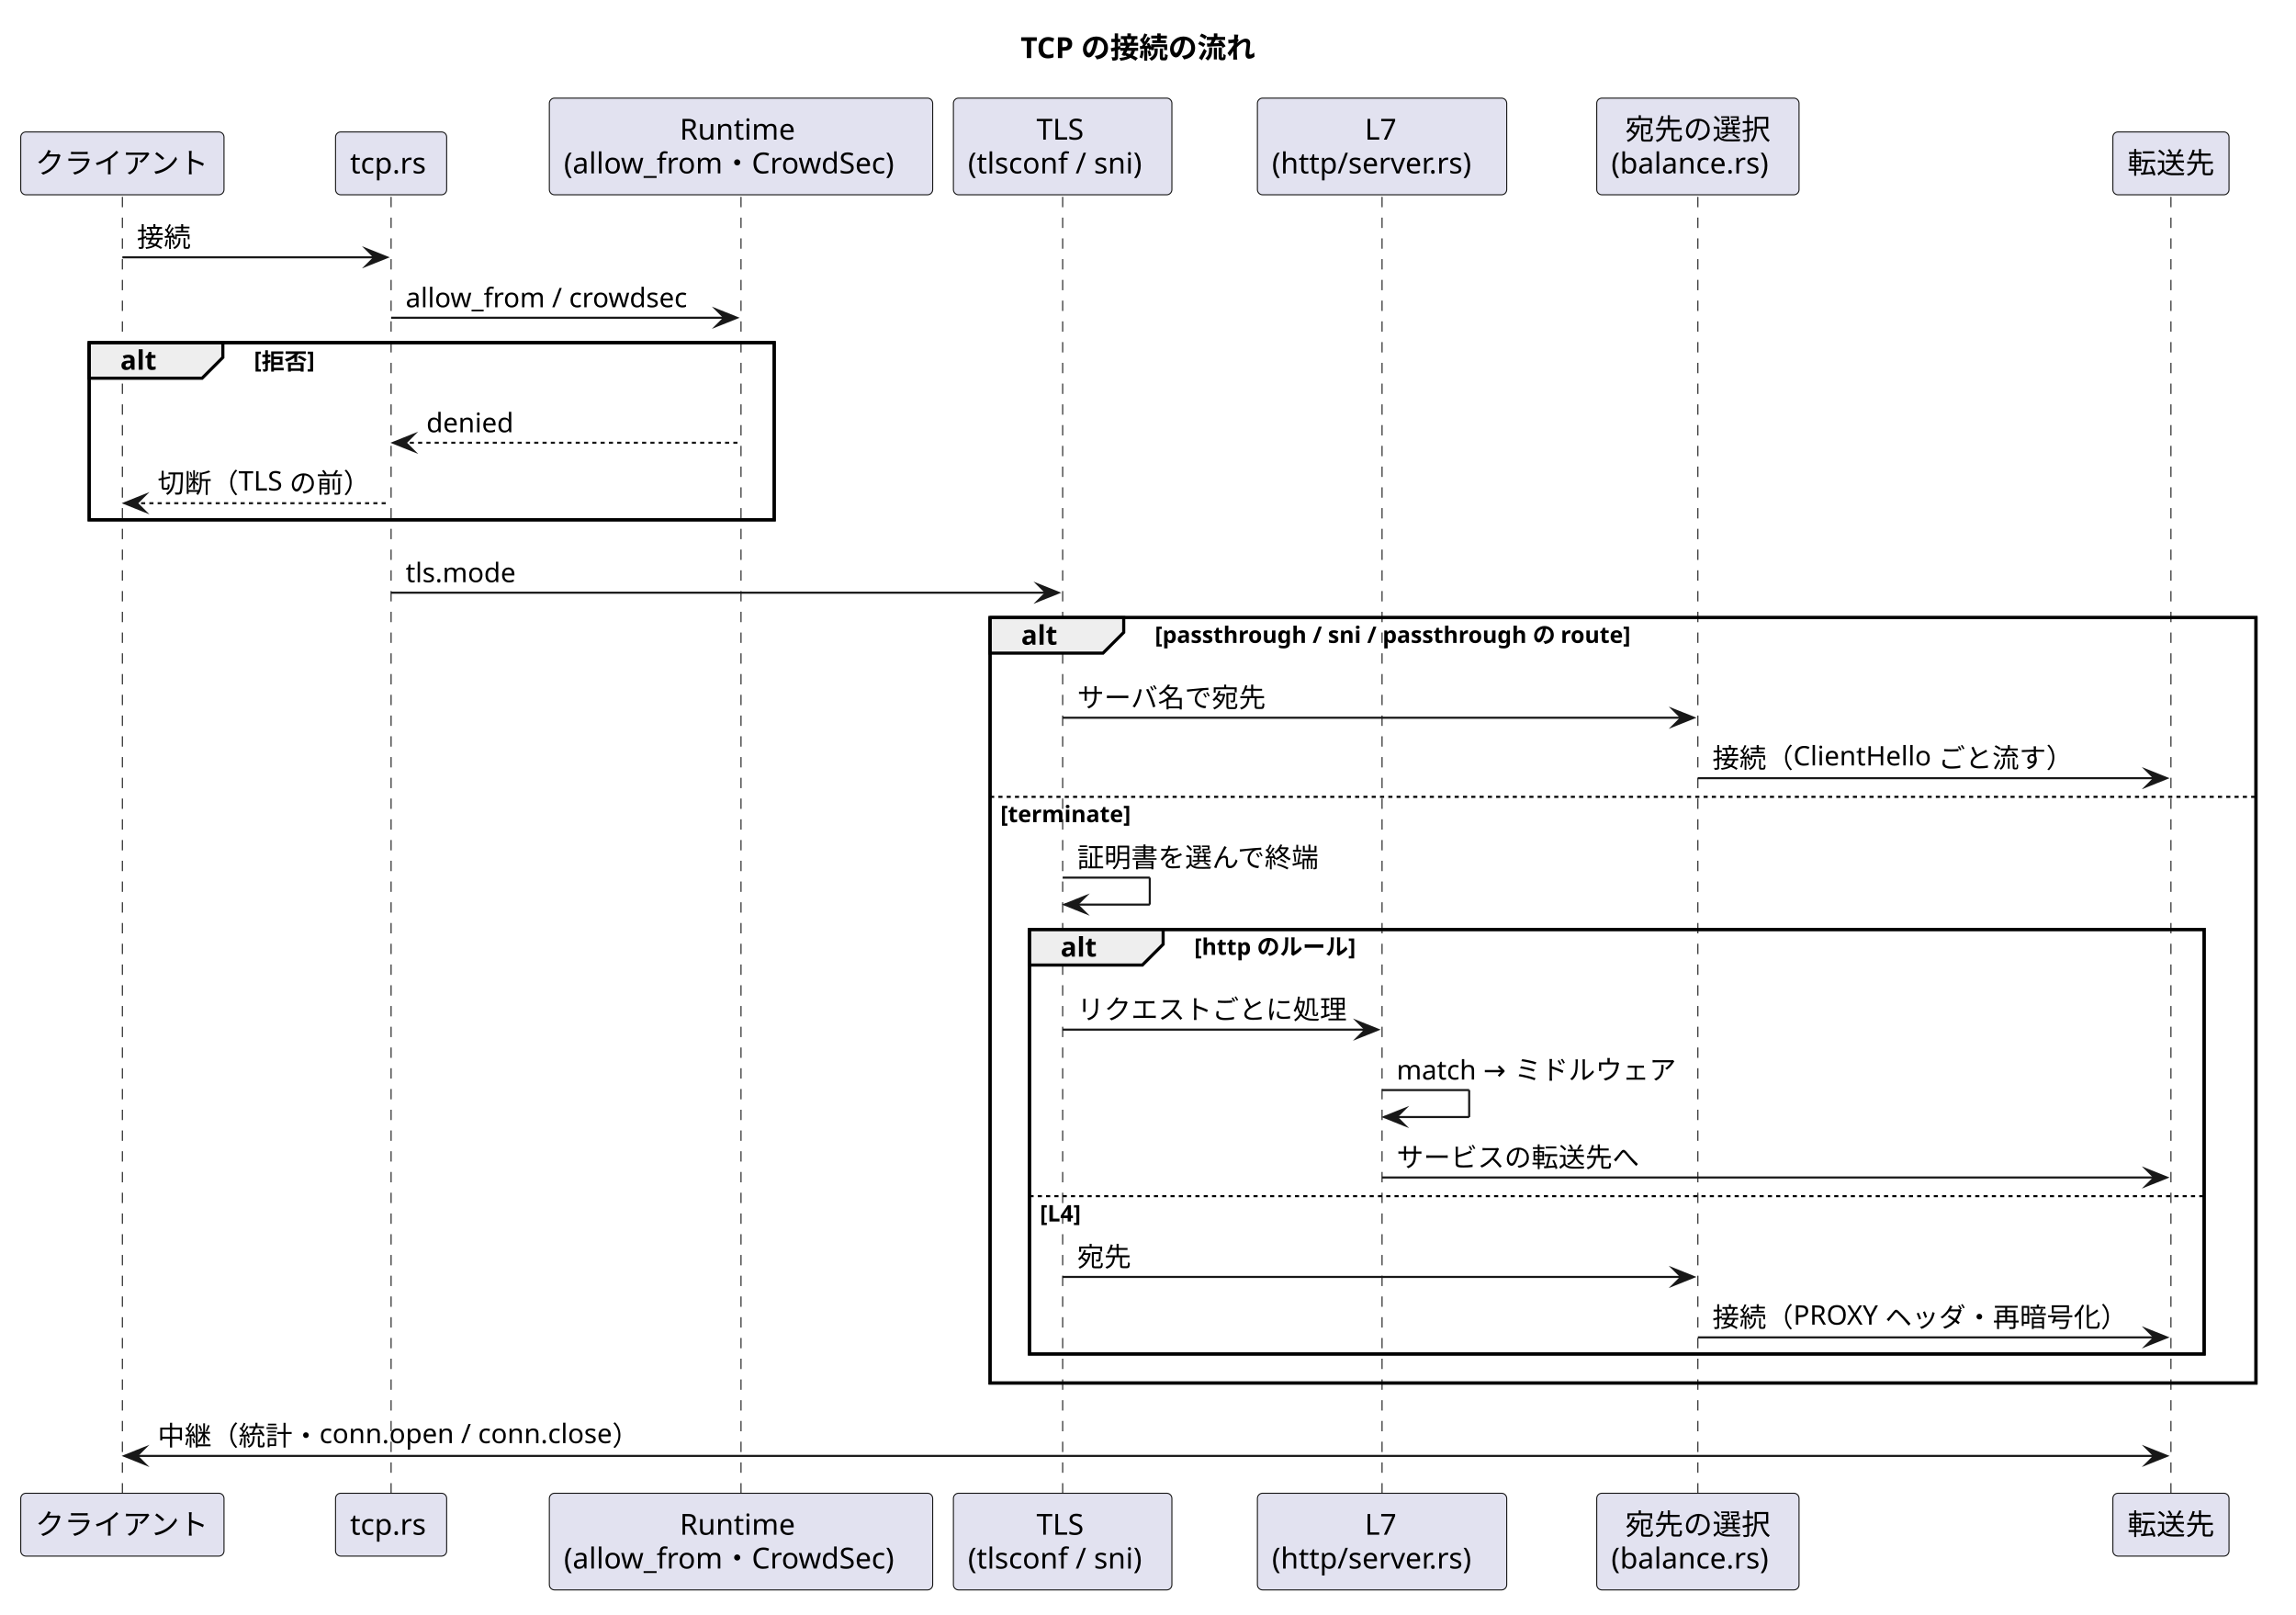
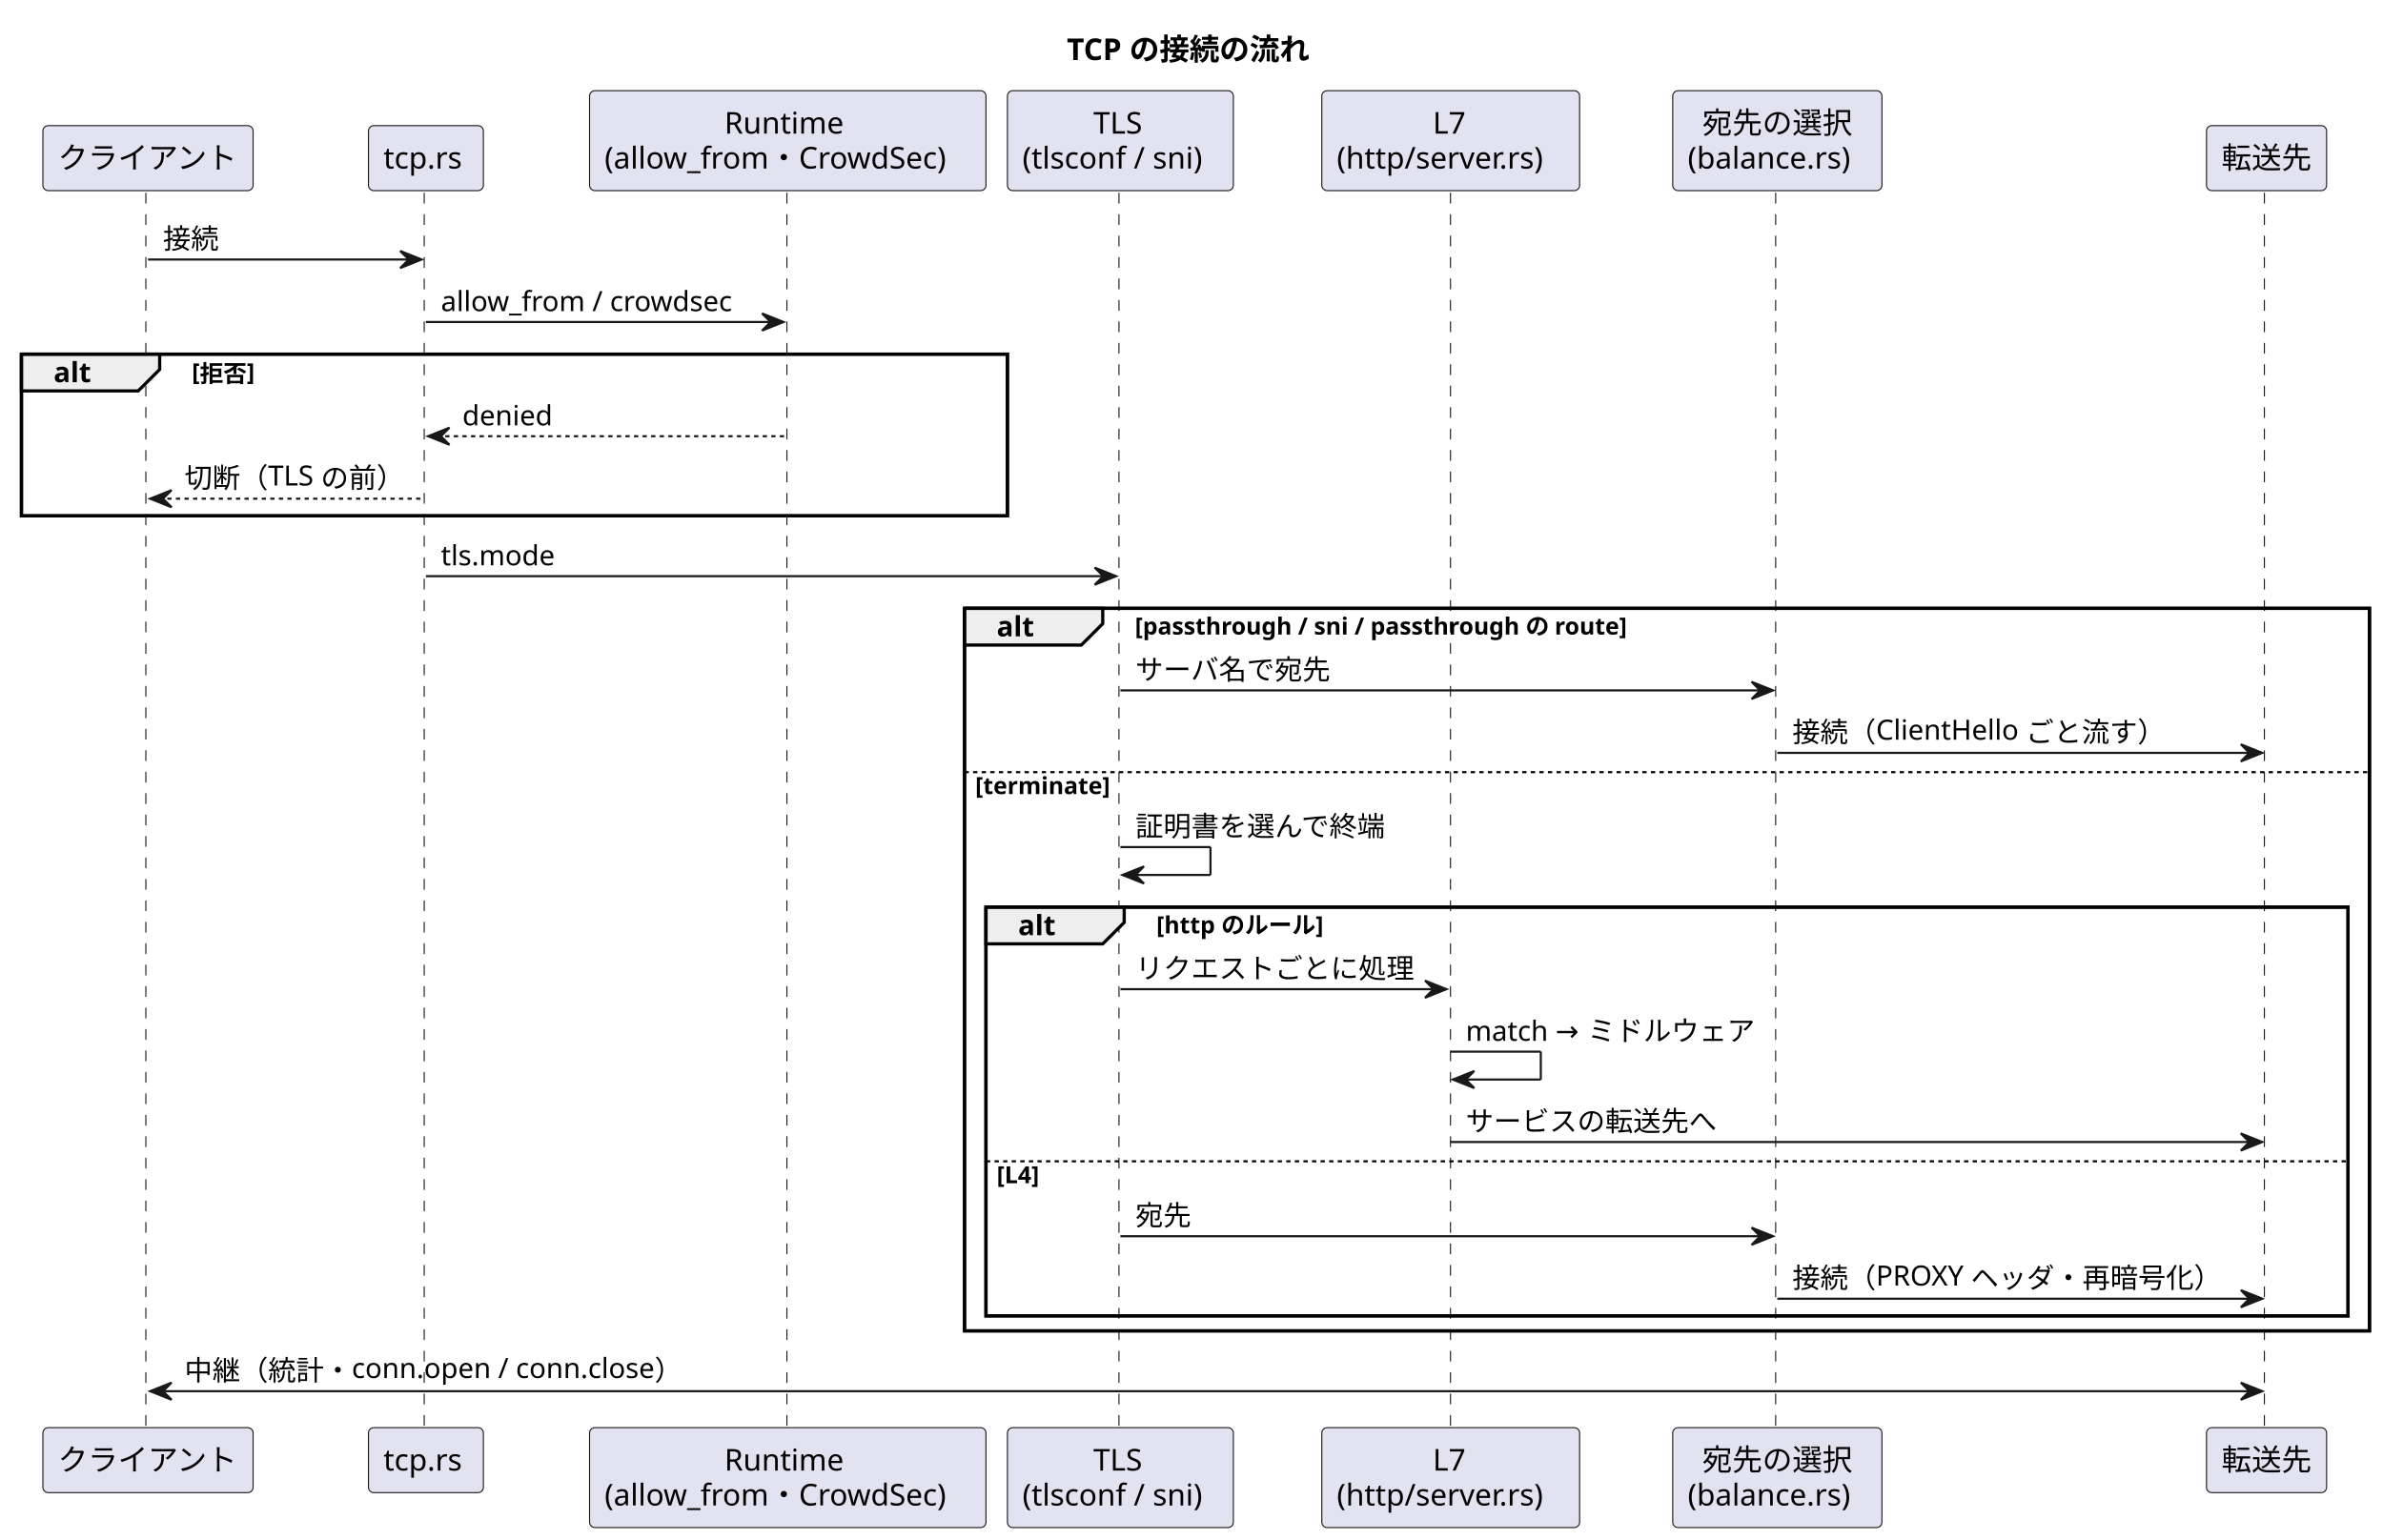
- <svg xmlns="http://www.w3.org/2000/svg" version="1.1" data-diagram-type="SEQUENCE" style="width:1107px;height:778px;background:#FFFFFF;" width="1107px" height="778px" viewBox="0 0 1107 778" zoomAndPan="magnify" preserveAspectRatio="none" contentStyleType="text/css">
+ <svg xmlns="http://www.w3.org/2000/svg" contentStyleType="text/css" data-diagram-type="SEQUENCE" height="718px" preserveAspectRatio="none" style="width:1111px;height:718px;background:#FFFFFF;" version="1.1" viewBox="0 0 1111 718" width="1111px" zoomAndPan="magnify">
  <defs />
-   <g font-family="sans-serif" lengthAdjust="spacing">
-     <g class="title" data-source-line="1">
-       <text x="492.061" y="27.995" fill="#000" font-size="14" textLength="121.584" font-weight="700">TCP の接続の流れ</text>
-     </g>
-     <rect x="43" y="165.156" width="330.275" height="85.398" fill="none" style="stroke:#000;stroke-width:1.5;" />
-     <rect x="477.351" y="297.688" width="610.354" height="368.938" fill="none" style="stroke:#000;stroke-width:1.5;" />
-     <rect x="496.351" y="448.023" width="566.354" height="204.602" fill="none" style="stroke:#000;stroke-width:1.5;" />
-     <g>
-       <rect x="55.5" y="94.891" width="8" height="624.867" fill="#000" fill-opacity="0" />
-       <line x1="59" y1="94.891" x2="59" y2="719.758" style="stroke:#181818;stroke-width:0.5;stroke-dasharray:5,5;" />
-     </g>
-     <g>
-       <rect x="185.068" y="94.891" width="8" height="624.867" fill="#000" fill-opacity="0" />
-       <line x1="188.568" y1="94.891" x2="188.568" y2="719.758" style="stroke:#181818;stroke-width:0.5;stroke-dasharray:5,5;" />
-     </g>
-     <g>
-       <rect x="353.775" y="94.891" width="8" height="624.867" fill="#000" fill-opacity="0" />
-       <line x1="357.275" y1="94.891" x2="357.275" y2="719.758" style="stroke:#181818;stroke-width:0.5;stroke-dasharray:5,5;" />
-     </g>
-     <g>
-       <rect x="508.851" y="94.891" width="8" height="624.867" fill="#000" fill-opacity="0" />
-       <line x1="512.351" y1="94.891" x2="512.351" y2="719.758" style="stroke:#181818;stroke-width:0.5;stroke-dasharray:5,5;" />
-     </g>
-     <g>
-       <rect x="662.851" y="94.891" width="8" height="624.867" fill="#000" fill-opacity="0" />
-       <line x1="666.351" y1="94.891" x2="666.351" y2="719.758" style="stroke:#181818;stroke-width:0.5;stroke-dasharray:5,5;" />
-     </g>
-     <g>
-       <rect x="815.122" y="94.891" width="8" height="624.867" fill="#000" fill-opacity="0" />
-       <line x1="818.622" y1="94.891" x2="818.622" y2="719.758" style="stroke:#181818;stroke-width:0.5;stroke-dasharray:5,5;" />
-     </g>
-     <g>
-       <rect x="1043.206" y="94.891" width="8" height="624.867" fill="#000" fill-opacity="0" />
-       <line x1="1046.706" y1="94.891" x2="1046.706" y2="719.758" style="stroke:#181818;stroke-width:0.5;stroke-dasharray:5,5;" />
-     </g>
-     <rect x="10" y="63.594" width="98" height="30.297" fill="#E2E2F0" style="stroke:#181818;stroke-width:0.5;" rx="2.5" ry="2.5" />
-     <text x="17" y="83.589" fill="#000" font-size="14" textLength="84">クライアント</text>
-     <rect x="161.781" y="63.594" width="53.573" height="30.297" fill="#E2E2F0" style="stroke:#181818;stroke-width:0.5;" rx="2.5" ry="2.5" />
-     <text x="168.781" y="83.589" fill="#000" font-size="14" textLength="39.573">tcp.rs</text>
-     <rect x="264.867" y="47.297" width="184.816" height="46.594" fill="#E2E2F0" style="stroke:#181818;stroke-width:0.5;" rx="2.5" ry="2.5" />
-     <text x="327.724" y="67.292" fill="#000" font-size="14" textLength="59.104">Runtime</text>
-     <text x="271.867" y="83.589" fill="#000" font-size="14" textLength="170.816">(allow_from・CrowdSec)</text>
-     <rect x="459.684" y="47.297" width="105.335" height="46.594" fill="#E2E2F0" style="stroke:#181818;stroke-width:0.5;" rx="2.5" ry="2.5" />
-     <text x="499.732" y="67.292" fill="#000" font-size="14" textLength="25.238">TLS</text>
-     <text x="466.684" y="83.589" fill="#000" font-size="14" textLength="91.335">(tlsconf / sni)</text>
-     <rect x="606.253" y="47.297" width="120.196" height="46.594" fill="#E2E2F0" style="stroke:#181818;stroke-width:0.5;" rx="2.5" ry="2.5" />
-     <text x="657.998" y="67.292" fill="#000" font-size="14" textLength="16.707">L7</text>
-     <text x="613.253" y="83.589" fill="#000" font-size="14" textLength="106.196">(http/server.rs)</text>
-     <rect x="769.851" y="47.297" width="97.542" height="46.594" fill="#E2E2F0" style="stroke:#181818;stroke-width:0.5;" rx="2.5" ry="2.5" />
-     <text x="783.622" y="67.292" fill="#000" font-size="14" textLength="70">宛先の選択</text>
-     <text x="776.851" y="83.589" fill="#000" font-size="14" textLength="83.542">(balance.rs)</text>
-     <rect x="1018.706" y="63.594" width="56" height="30.297" fill="#E2E2F0" style="stroke:#181818;stroke-width:0.5;" rx="2.5" ry="2.5" />
-     <text x="1025.706" y="83.589" fill="#000" font-size="14" textLength="42">転送先</text>
-     <rect x="10" y="719.758" width="98" height="30.297" fill="#E2E2F0" style="stroke:#181818;stroke-width:0.5;" rx="2.5" ry="2.5" />
-     <text x="17" y="739.753" fill="#000" font-size="14" textLength="84">クライアント</text>
-     <rect x="161.781" y="719.758" width="53.573" height="30.297" fill="#E2E2F0" style="stroke:#181818;stroke-width:0.5;" rx="2.5" ry="2.5" />
-     <text x="168.781" y="739.753" fill="#000" font-size="14" textLength="39.573">tcp.rs</text>
-     <rect x="264.867" y="719.758" width="184.816" height="46.594" fill="#E2E2F0" style="stroke:#181818;stroke-width:0.5;" rx="2.5" ry="2.5" />
-     <text x="327.724" y="739.753" fill="#000" font-size="14" textLength="59.104">Runtime</text>
-     <text x="271.867" y="756.05" fill="#000" font-size="14" textLength="170.816">(allow_from・CrowdSec)</text>
-     <rect x="459.684" y="719.758" width="105.335" height="46.594" fill="#E2E2F0" style="stroke:#181818;stroke-width:0.5;" rx="2.5" ry="2.5" />
-     <text x="499.732" y="739.753" fill="#000" font-size="14" textLength="25.238">TLS</text>
-     <text x="466.684" y="756.05" fill="#000" font-size="14" textLength="91.335">(tlsconf / sni)</text>
-     <rect x="606.253" y="719.758" width="120.196" height="46.594" fill="#E2E2F0" style="stroke:#181818;stroke-width:0.5;" rx="2.5" ry="2.5" />
-     <text x="657.998" y="739.753" fill="#000" font-size="14" textLength="16.707">L7</text>
-     <text x="613.253" y="756.05" fill="#000" font-size="14" textLength="106.196">(http/server.rs)</text>
-     <rect x="769.851" y="719.758" width="97.542" height="46.594" fill="#E2E2F0" style="stroke:#181818;stroke-width:0.5;" rx="2.5" ry="2.5" />
-     <text x="783.622" y="739.753" fill="#000" font-size="14" textLength="70">宛先の選択</text>
-     <text x="776.851" y="756.05" fill="#000" font-size="14" textLength="83.542">(balance.rs)</text>
-     <rect x="1018.706" y="719.758" width="56" height="30.297" fill="#E2E2F0" style="stroke:#181818;stroke-width:0.5;" rx="2.5" ry="2.5" />
-     <text x="1025.706" y="739.753" fill="#000" font-size="14" textLength="42">転送先</text>
-     <polygon points="176.568,120.023,186.568,124.023,176.568,128.023,180.568,124.023" fill="#181818" style="stroke:#181818;stroke-width:1;stroke-linejoin:miter;stroke-miterlimit:10;" />
-     <line x1="59" y1="124.023" x2="182.568" y2="124.023" style="stroke:#181818;stroke-width:1;" />
-     <text x="66" y="118.958" fill="#000" font-size="13" textLength="26">接続</text>
-     <polygon points="345.275,149.156,355.275,153.156,345.275,157.156,349.275,153.156" fill="#181818" style="stroke:#181818;stroke-width:1;stroke-linejoin:miter;stroke-miterlimit:10;" />
-     <line x1="188.568" y1="153.156" x2="351.275" y2="153.156" style="stroke:#181818;stroke-width:1;" />
-     <text x="195.568" y="148.09" fill="#000" font-size="13" textLength="144.708">allow_from / crowdsec</text>
-     <path d="M43,165.156 L107.443,165.156 L107.443,172.289 L97.443,182.289 L43,182.289 L43,165.156" style="stroke:#000;stroke-width:1.5;" fill="#EEE" />
-     <rect x="43" y="165.156" width="330.275" height="85.398" fill="none" style="stroke:#000;stroke-width:1.5;" />
-     <text x="58" y="178.223" fill="#000" font-size="13" textLength="19.443" font-weight="700">alt</text>
-     <text x="122.443" y="177.367" fill="#000" font-size="11" textLength="32.742" font-weight="700">[拒否]</text>
-     <polygon points="199.568,209.422,189.568,213.422,199.568,217.422,195.568,213.422" fill="#181818" style="stroke:#181818;stroke-width:1;stroke-linejoin:miter;stroke-miterlimit:10;" />
-     <line x1="193.568" y1="213.422" x2="356.275" y2="213.422" style="stroke:#181818;stroke-width:1;stroke-dasharray:2,2;" />
-     <text x="205.568" y="208.356" fill="#000" font-size="13" textLength="44.351">denied</text>
-     <polygon points="70,238.555,60,242.555,70,246.555,66,242.555" fill="#181818" style="stroke:#181818;stroke-width:1;stroke-linejoin:miter;stroke-miterlimit:10;" />
-     <line x1="64" y1="242.555" x2="187.568" y2="242.555" style="stroke:#181818;stroke-width:1;stroke-dasharray:2,2;" />
-     <text x="76" y="237.489" fill="#000" font-size="13" textLength="105.568">切断（TLS の前）</text>
-     <polygon points="500.351,281.688,510.351,285.688,500.351,289.688,504.351,285.688" fill="#181818" style="stroke:#181818;stroke-width:1;stroke-linejoin:miter;stroke-miterlimit:10;" />
-     <line x1="188.568" y1="285.688" x2="506.351" y2="285.688" style="stroke:#181818;stroke-width:1;" />
-     <text x="195.568" y="280.622" fill="#000" font-size="13" textLength="56.481">tls.mode</text>
-     <path d="M477.351,297.688 L541.794,297.688 L541.794,304.82 L531.794,314.82 L477.351,314.82 L477.351,297.688" style="stroke:#000;stroke-width:1.5;" fill="#EEE" />
-     <rect x="477.351" y="297.688" width="610.354" height="368.938" fill="none" style="stroke:#000;stroke-width:1.5;" />
-     <text x="492.351" y="310.754" fill="#000" font-size="13" textLength="19.443" font-weight="700">alt</text>
-     <text x="556.794" y="309.898" fill="#000" font-size="11" textLength="260.09" font-weight="700">[passthrough / sni / passthrough の route]</text>
-     <polygon points="806.622,341.953,816.622,345.953,806.622,349.953,810.622,345.953" fill="#181818" style="stroke:#181818;stroke-width:1;stroke-linejoin:miter;stroke-miterlimit:10;" />
-     <line x1="512.351" y1="345.953" x2="812.622" y2="345.953" style="stroke:#181818;stroke-width:1;" />
-     <text x="519.351" y="340.887" fill="#000" font-size="13" textLength="91">サーバ名で宛先</text>
-     <polygon points="1034.706,371.086,1044.706,375.086,1034.706,379.086,1038.706,375.086" fill="#181818" style="stroke:#181818;stroke-width:1;stroke-linejoin:miter;stroke-miterlimit:10;" />
-     <line x1="818.622" y1="375.086" x2="1040.706" y2="375.086" style="stroke:#181818;stroke-width:1;" />
-     <text x="825.622" y="370.02" fill="#000" font-size="13" textLength="178.718">接続（ClientHello ごと流す）</text>
-     <line x1="477.351" y1="384.086" x2="1087.706" y2="384.086" style="stroke:#000;stroke-width:1;stroke-dasharray:2,2;" />
-     <text x="482.351" y="396.296" fill="#000" font-size="11" textLength="71.403" font-weight="700">[terminate]</text>
-     <line x1="512.351" y1="423.023" x2="554.351" y2="423.023" style="stroke:#181818;stroke-width:1;" />
-     <line x1="554.351" y1="423.023" x2="554.351" y2="436.023" style="stroke:#181818;stroke-width:1;" />
-     <line x1="513.351" y1="436.023" x2="554.351" y2="436.023" style="stroke:#181818;stroke-width:1;" />
-     <polygon points="523.351,432.023,513.351,436.023,523.351,440.023,519.351,436.023" fill="#181818" style="stroke:#181818;stroke-width:1;stroke-linejoin:miter;stroke-miterlimit:10;" />
-     <text x="519.351" y="417.958" fill="#000" font-size="13" textLength="117">証明書を選んで終端</text>
-     <path d="M496.351,448.023 L560.794,448.023 L560.794,455.156 L550.794,465.156 L496.351,465.156 L496.351,448.023" style="stroke:#000;stroke-width:1.5;" fill="#EEE" />
-     <rect x="496.351" y="448.023" width="566.354" height="204.602" fill="none" style="stroke:#000;stroke-width:1.5;" />
-     <text x="511.351" y="461.09" fill="#000" font-size="13" textLength="19.443" font-weight="700">alt</text>
-     <text x="575.794" y="460.234" fill="#000" font-size="11" textLength="85.481" font-weight="700">[http のルール]</text>
-     <polygon points="654.351,492.289,664.351,496.289,654.351,500.289,658.351,496.289" fill="#181818" style="stroke:#181818;stroke-width:1;stroke-linejoin:miter;stroke-miterlimit:10;" />
-     <line x1="512.351" y1="496.289" x2="660.351" y2="496.289" style="stroke:#181818;stroke-width:1;" />
-     <text x="519.351" y="491.223" fill="#000" font-size="13" textLength="130">リクエストごとに処理</text>
-     <line x1="666.351" y1="525.422" x2="708.351" y2="525.422" style="stroke:#181818;stroke-width:1;" />
-     <line x1="708.351" y1="525.422" x2="708.351" y2="538.422" style="stroke:#181818;stroke-width:1;" />
-     <line x1="667.351" y1="538.422" x2="708.351" y2="538.422" style="stroke:#181818;stroke-width:1;" />
-     <polygon points="677.351,534.422,667.351,538.422,677.351,542.422,673.351,538.422" fill="#181818" style="stroke:#181818;stroke-width:1;stroke-linejoin:miter;stroke-miterlimit:10;" />
-     <text x="673.351" y="520.356" fill="#000" font-size="13" textLength="138.271">match → ミドルウェア</text>
-     <polygon points="1034.706,563.555,1044.706,567.555,1034.706,571.555,1038.706,567.555" fill="#181818" style="stroke:#181818;stroke-width:1;stroke-linejoin:miter;stroke-miterlimit:10;" />
-     <line x1="666.351" y1="567.555" x2="1040.706" y2="567.555" style="stroke:#181818;stroke-width:1;" />
-     <text x="673.351" y="562.489" fill="#000" font-size="13" textLength="117">サービスの転送先へ</text>
-     <line x1="496.351" y1="576.555" x2="1062.706" y2="576.555" style="stroke:#000;stroke-width:1;stroke-dasharray:2,2;" />
-     <text x="501.351" y="588.765" fill="#000" font-size="11" textLength="24.718" font-weight="700">[L4]</text>
-     <polygon points="806.622,611.492,816.622,615.492,806.622,619.492,810.622,615.492" fill="#181818" style="stroke:#181818;stroke-width:1;stroke-linejoin:miter;stroke-miterlimit:10;" />
-     <line x1="512.351" y1="615.492" x2="812.622" y2="615.492" style="stroke:#181818;stroke-width:1;" />
-     <text x="519.351" y="610.426" fill="#000" font-size="13" textLength="26">宛先</text>
-     <polygon points="1034.706,640.625,1044.706,644.625,1034.706,648.625,1038.706,644.625" fill="#181818" style="stroke:#181818;stroke-width:1;stroke-linejoin:miter;stroke-miterlimit:10;" />
-     <line x1="818.622" y1="644.625" x2="1040.706" y2="644.625" style="stroke:#181818;stroke-width:1;" />
-     <text x="825.622" y="639.559" fill="#000" font-size="13" textLength="204.083">接続（PROXY ヘッダ・再暗号化）</text>
-     <polygon points="70,697.758,60,701.758,70,705.758,66,701.758" fill="#181818" style="stroke:#181818;stroke-width:1;stroke-linejoin:miter;stroke-miterlimit:10;" />
-     <polygon points="1034.706,697.758,1044.706,701.758,1034.706,705.758,1038.706,701.758" fill="#181818" style="stroke:#181818;stroke-width:1;stroke-linejoin:miter;stroke-miterlimit:10;" />
-     <line x1="64" y1="701.758" x2="1040.706" y2="701.758" style="stroke:#181818;stroke-width:1;" />
-     <text x="76" y="696.692" fill="#000" font-size="13" textLength="240.995">中継（統計・conn.open / conn.close）</text>
+   <g>
+     <text fill="#000000" font-family="sans-serif" font-size="14" font-weight="bold" lengthAdjust="spacing" textLength="118.959" x="497.374" y="27.995">TCP の接続の流れ</text>
+     <rect fill="none" height="75.398" style="stroke:#000000;stroke-width:1.5;" width="459.683" x="10" y="165.156" />
+     <rect fill="none" height="336.938" style="stroke:#000000;stroke-width:1.5;" width="655.022" x="449.683" y="283.688" />
+     <rect fill="none" height="190.602" style="stroke:#000000;stroke-width:1.5;" width="635.022" x="459.683" y="423.023" />
+     <g class="participant-lifeline" data-entity-uid="part1" data-qualified-name="C" id="part1-lifeline">
+       <g>
+         <rect fill="#000000" fill-opacity="0" height="576.867" width="8" x="65" y="89.891" />
+         <line style="stroke:#181818;stroke-width:0.5;stroke-dasharray:5,5;" x1="68" x2="68" y1="89.891" y2="666.758" />
+       </g>
+     </g>
+     <g class="participant-lifeline" data-entity-uid="part2" data-qualified-name="T" id="part2-lifeline">
+       <g>
+         <rect fill="#000000" fill-opacity="0" height="576.867" width="8" x="194.568" y="89.891" />
+         <line style="stroke:#181818;stroke-width:0.5;stroke-dasharray:5,5;" x1="197.781" x2="197.781" y1="89.891" y2="666.758" />
+       </g>
+     </g>
+     <g class="participant-lifeline" data-entity-uid="part3" data-qualified-name="R" id="part3-lifeline">
+       <g>
+         <rect fill="#000000" fill-opacity="0" height="576.867" width="8" x="363.275" y="89.891" />
+         <line style="stroke:#181818;stroke-width:0.5;stroke-dasharray:5,5;" x1="366.867" x2="366.867" y1="89.891" y2="666.758" />
+       </g>
+     </g>
+     <g class="participant-lifeline" data-entity-uid="part4" data-qualified-name="S" id="part4-lifeline">
+       <g>
+         <rect fill="#000000" fill-opacity="0" height="576.867" width="8" x="518.351" y="89.891" />
+         <line style="stroke:#181818;stroke-width:0.5;stroke-dasharray:5,5;" x1="521.683" x2="521.683" y1="89.891" y2="666.758" />
+       </g>
+     </g>
+     <g class="participant-lifeline" data-entity-uid="part5" data-qualified-name="H" id="part5-lifeline">
+       <g>
+         <rect fill="#000000" fill-opacity="0" height="576.867" width="8" x="672.351" y="89.891" />
+         <line style="stroke:#181818;stroke-width:0.5;stroke-dasharray:5,5;" x1="676.253" x2="676.253" y1="89.891" y2="666.758" />
+       </g>
+     </g>
+     <g class="participant-lifeline" data-entity-uid="part6" data-qualified-name="B" id="part6-lifeline">
+       <g>
+         <rect fill="#000000" fill-opacity="0" height="576.867" width="8" x="824.622" y="89.891" />
+         <line style="stroke:#181818;stroke-width:0.5;stroke-dasharray:5,5;" x1="827.851" x2="827.851" y1="89.891" y2="666.758" />
+       </g>
+     </g>
+     <g class="participant-lifeline" data-entity-uid="part7" data-qualified-name="D" id="part7-lifeline">
+       <g>
+         <rect fill="#000000" fill-opacity="0" height="576.867" width="8" x="1052.706" y="89.891" />
+         <line style="stroke:#181818;stroke-width:0.5;stroke-dasharray:5,5;" x1="1055.706" x2="1055.706" y1="89.891" y2="666.758" />
+       </g>
+     </g>
+     <g class="participant participant-head" data-entity-uid="part1" data-qualified-name="C" id="part1-head">
+       <rect fill="#E2E2F0" height="30.297" rx="2.5" ry="2.5" style="stroke:#181818;stroke-width:0.5;" width="98" x="20" y="58.594" />
+       <text fill="#000000" font-family="sans-serif" font-size="14" lengthAdjust="spacing" textLength="84" x="27" y="78.589">クライアント</text>
+     </g>
+     <g class="participant participant-tail" data-entity-uid="part1" data-qualified-name="C" id="part1-tail">
+       <rect fill="#E2E2F0" height="30.297" rx="2.5" ry="2.5" style="stroke:#181818;stroke-width:0.5;" width="98" x="20" y="665.758" />
+       <text fill="#000000" font-family="sans-serif" font-size="14" lengthAdjust="spacing" textLength="84" x="27" y="685.753">クライアント</text>
+     </g>
+     <g class="participant participant-head" data-entity-uid="part2" data-qualified-name="T" id="part2-head">
+       <rect fill="#E2E2F0" height="30.297" rx="2.5" ry="2.5" style="stroke:#181818;stroke-width:0.5;" width="53.573" x="171.781" y="58.594" />
+       <text fill="#000000" font-family="sans-serif" font-size="14" lengthAdjust="spacing" textLength="39.573" x="178.781" y="78.589">tcp.rs</text>
+     </g>
+     <g class="participant participant-tail" data-entity-uid="part2" data-qualified-name="T" id="part2-tail">
+       <rect fill="#E2E2F0" height="30.297" rx="2.5" ry="2.5" style="stroke:#181818;stroke-width:0.5;" width="53.573" x="171.781" y="665.758" />
+       <text fill="#000000" font-family="sans-serif" font-size="14" lengthAdjust="spacing" textLength="39.573" x="178.781" y="685.753">tcp.rs</text>
+     </g>
+     <g class="participant participant-head" data-entity-uid="part3" data-qualified-name="R" id="part3-head">
+       <rect fill="#E2E2F0" height="46.594" rx="2.5" ry="2.5" style="stroke:#181818;stroke-width:0.5;" width="184.816" x="274.867" y="42.297" />
+       <text fill="#000000" font-family="sans-serif" font-size="14" lengthAdjust="spacing" textLength="59.103" x="337.724" y="62.292">Runtime</text>
+       <text fill="#000000" font-family="sans-serif" font-size="14" lengthAdjust="spacing" textLength="170.816" x="281.867" y="78.589">(allow_from・CrowdSec)</text>
+     </g>
+     <g class="participant participant-tail" data-entity-uid="part3" data-qualified-name="R" id="part3-tail">
+       <rect fill="#E2E2F0" height="46.594" rx="2.5" ry="2.5" style="stroke:#181818;stroke-width:0.5;" width="184.816" x="274.867" y="665.758" />
+       <text fill="#000000" font-family="sans-serif" font-size="14" lengthAdjust="spacing" textLength="59.103" x="337.724" y="685.753">Runtime</text>
+       <text fill="#000000" font-family="sans-serif" font-size="14" lengthAdjust="spacing" textLength="170.816" x="281.867" y="702.05">(allow_from・CrowdSec)</text>
+     </g>
+     <g class="participant participant-head" data-entity-uid="part4" data-qualified-name="S" id="part4-head">
+       <rect fill="#E2E2F0" height="46.594" rx="2.5" ry="2.5" style="stroke:#181818;stroke-width:0.5;" width="105.335" x="469.683" y="42.297" />
+       <text fill="#000000" font-family="sans-serif" font-size="14" lengthAdjust="spacing" textLength="25.238" x="509.732" y="62.292">TLS</text>
+       <text fill="#000000" font-family="sans-serif" font-size="14" lengthAdjust="spacing" textLength="91.335" x="476.683" y="78.589">(tlsconf / sni)</text>
+     </g>
+     <g class="participant participant-tail" data-entity-uid="part4" data-qualified-name="S" id="part4-tail">
+       <rect fill="#E2E2F0" height="46.594" rx="2.5" ry="2.5" style="stroke:#181818;stroke-width:0.5;" width="105.335" x="469.683" y="665.758" />
+       <text fill="#000000" font-family="sans-serif" font-size="14" lengthAdjust="spacing" textLength="25.238" x="509.732" y="685.753">TLS</text>
+       <text fill="#000000" font-family="sans-serif" font-size="14" lengthAdjust="spacing" textLength="91.335" x="476.683" y="702.05">(tlsconf / sni)</text>
+     </g>
+     <g class="participant participant-head" data-entity-uid="part5" data-qualified-name="H" id="part5-head">
+       <rect fill="#E2E2F0" height="46.594" rx="2.5" ry="2.5" style="stroke:#181818;stroke-width:0.5;" width="120.196" x="616.253" y="42.297" />
+       <text fill="#000000" font-family="sans-serif" font-size="14" lengthAdjust="spacing" textLength="16.707" x="667.998" y="62.292">L7</text>
+       <text fill="#000000" font-family="sans-serif" font-size="14" lengthAdjust="spacing" textLength="106.196" x="623.253" y="78.589">(http/server.rs)</text>
+     </g>
+     <g class="participant participant-tail" data-entity-uid="part5" data-qualified-name="H" id="part5-tail">
+       <rect fill="#E2E2F0" height="46.594" rx="2.5" ry="2.5" style="stroke:#181818;stroke-width:0.5;" width="120.196" x="616.253" y="665.758" />
+       <text fill="#000000" font-family="sans-serif" font-size="14" lengthAdjust="spacing" textLength="16.707" x="667.998" y="685.753">L7</text>
+       <text fill="#000000" font-family="sans-serif" font-size="14" lengthAdjust="spacing" textLength="106.196" x="623.253" y="702.05">(http/server.rs)</text>
+     </g>
+     <g class="participant participant-head" data-entity-uid="part6" data-qualified-name="B" id="part6-head">
+       <rect fill="#E2E2F0" height="46.594" rx="2.5" ry="2.5" style="stroke:#181818;stroke-width:0.5;" width="97.542" x="779.851" y="42.297" />
+       <text fill="#000000" font-family="sans-serif" font-size="14" lengthAdjust="spacing" textLength="70" x="793.622" y="62.292">宛先の選択</text>
+       <text fill="#000000" font-family="sans-serif" font-size="14" lengthAdjust="spacing" textLength="83.542" x="786.851" y="78.589">(balance.rs)</text>
+     </g>
+     <g class="participant participant-tail" data-entity-uid="part6" data-qualified-name="B" id="part6-tail">
+       <rect fill="#E2E2F0" height="46.594" rx="2.5" ry="2.5" style="stroke:#181818;stroke-width:0.5;" width="97.542" x="779.851" y="665.758" />
+       <text fill="#000000" font-family="sans-serif" font-size="14" lengthAdjust="spacing" textLength="70" x="793.622" y="685.753">宛先の選択</text>
+       <text fill="#000000" font-family="sans-serif" font-size="14" lengthAdjust="spacing" textLength="83.542" x="786.851" y="702.05">(balance.rs)</text>
+     </g>
+     <g class="participant participant-head" data-entity-uid="part7" data-qualified-name="D" id="part7-head">
+       <rect fill="#E2E2F0" height="30.297" rx="2.5" ry="2.5" style="stroke:#181818;stroke-width:0.5;" width="56" x="1028.706" y="58.594" />
+       <text fill="#000000" font-family="sans-serif" font-size="14" lengthAdjust="spacing" textLength="42" x="1035.706" y="78.589">転送先</text>
+     </g>
+     <g class="participant participant-tail" data-entity-uid="part7" data-qualified-name="D" id="part7-tail">
+       <rect fill="#E2E2F0" height="30.297" rx="2.5" ry="2.5" style="stroke:#181818;stroke-width:0.5;" width="56" x="1028.706" y="665.758" />
+       <text fill="#000000" font-family="sans-serif" font-size="14" lengthAdjust="spacing" textLength="42" x="1035.706" y="685.753">転送先</text>
+     </g>
+     <g class="message" data-entity-1="part1" data-entity-2="part2" id="msg1">
+       <polygon fill="#181818" points="186.568,117.023,196.568,121.023,186.568,125.023,190.568,121.023" style="stroke:#181818;stroke-width:1;" />
+       <line style="stroke:#181818;stroke-width:1;" x1="69" x2="192.568" y1="121.023" y2="121.023" />
+       <text fill="#000000" font-family="sans-serif" font-size="13" lengthAdjust="spacing" textLength="26" x="76" y="115.957">接続</text>
+     </g>
+     <g class="message" data-entity-1="part2" data-entity-2="part3" id="msg2">
+       <polygon fill="#181818" points="355.275,146.156,365.275,150.156,355.275,154.156,359.275,150.156" style="stroke:#181818;stroke-width:1;" />
+       <line style="stroke:#181818;stroke-width:1;" x1="198.568" x2="361.275" y1="150.156" y2="150.156" />
+       <text fill="#000000" font-family="sans-serif" font-size="13" lengthAdjust="spacing" textLength="144.708" x="205.568" y="145.09">allow_from / crowdsec</text>
+     </g>
+     <path d="M10,165.156 L74.443,165.156 L74.443,172.289 L64.443,182.289 L10,182.289 L10,165.156" fill="#EEEEEE" style="stroke:#000000;stroke-width:1.5;" />
+     <rect fill="none" height="75.398" style="stroke:#000000;stroke-width:1.5;" width="459.683" x="10" y="165.156" />
+     <text fill="#000000" font-family="sans-serif" font-size="13" font-weight="bold" lengthAdjust="spacing" textLength="19.443" x="25" y="178.223">alt</text>
+     <text fill="#000000" font-family="sans-serif" font-size="11" font-weight="bold" lengthAdjust="spacing" textLength="32.054" x="89.443" y="177.367">[拒否]</text>
+     <g class="message" data-entity-1="part3" data-entity-2="part2" id="msg3">
+       <polygon fill="#181818" points="209.568,199.422,199.568,203.422,209.568,207.422,205.568,203.422" style="stroke:#181818;stroke-width:1;" />
+       <line style="stroke:#181818;stroke-width:1;stroke-dasharray:2,2;" x1="203.568" x2="366.275" y1="203.422" y2="203.422" />
+       <text fill="#000000" font-family="sans-serif" font-size="13" lengthAdjust="spacing" textLength="44.351" x="215.568" y="198.356">denied</text>
+     </g>
+     <g class="message" data-entity-1="part2" data-entity-2="part1" id="msg4">
+       <polygon fill="#181818" points="80,228.555,70,232.555,80,236.555,76,232.555" style="stroke:#181818;stroke-width:1;" />
+       <line style="stroke:#181818;stroke-width:1;stroke-dasharray:2,2;" x1="74" x2="197.568" y1="232.555" y2="232.555" />
+       <text fill="#000000" font-family="sans-serif" font-size="13" lengthAdjust="spacing" textLength="105.568" x="86" y="227.489">切断（TLS の前）</text>
+     </g>
+     <g class="message" data-entity-1="part2" data-entity-2="part4" id="msg5">
+       <polygon fill="#181818" points="510.351,264.688,520.351,268.688,510.351,272.688,514.351,268.688" style="stroke:#181818;stroke-width:1;" />
+       <line style="stroke:#181818;stroke-width:1;" x1="198.568" x2="516.351" y1="268.688" y2="268.688" />
+       <text fill="#000000" font-family="sans-serif" font-size="13" lengthAdjust="spacing" textLength="56.481" x="205.568" y="263.622">tls.mode</text>
+     </g>
+     <path d="M449.683,283.688 L514.126,283.688 L514.126,290.82 L504.126,300.82 L449.683,300.82 L449.683,283.688" fill="#EEEEEE" style="stroke:#000000;stroke-width:1.5;" />
+     <rect fill="none" height="336.938" style="stroke:#000000;stroke-width:1.5;" width="655.022" x="449.683" y="283.688" />
+     <text fill="#000000" font-family="sans-serif" font-size="13" font-weight="bold" lengthAdjust="spacing" textLength="19.443" x="464.683" y="296.754">alt</text>
+     <text fill="#000000" font-family="sans-serif" font-size="11" font-weight="bold" lengthAdjust="spacing" textLength="259.746" x="529.126" y="295.898">[passthrough / sni / passthrough の route]</text>
+     <g class="message" data-entity-1="part4" data-entity-2="part6" id="msg6">
+       <polygon fill="#181818" points="816.622,317.953,826.622,321.953,816.622,325.953,820.622,321.953" style="stroke:#181818;stroke-width:1;" />
+       <line style="stroke:#181818;stroke-width:1;" x1="522.351" x2="822.622" y1="321.953" y2="321.953" />
+       <text fill="#000000" font-family="sans-serif" font-size="13" lengthAdjust="spacing" textLength="91" x="529.351" y="316.887">サーバ名で宛先</text>
+     </g>
+     <g class="message" data-entity-1="part6" data-entity-2="part7" id="msg7">
+       <polygon fill="#181818" points="1044.706,347.086,1054.706,351.086,1044.706,355.086,1048.706,351.086" style="stroke:#181818;stroke-width:1;" />
+       <line style="stroke:#181818;stroke-width:1;" x1="828.622" x2="1050.706" y1="351.086" y2="351.086" />
+       <text fill="#000000" font-family="sans-serif" font-size="13" lengthAdjust="spacing" textLength="178.718" x="835.622" y="346.02">接続（ClientHello ごと流す）</text>
+     </g>
+     <line style="stroke:#000000;stroke-width:1;stroke-dasharray:2,2;" x1="449.683" x2="1104.706" y1="360.086" y2="360.086" />
+     <text fill="#000000" font-family="sans-serif" font-size="11" font-weight="bold" lengthAdjust="spacing" textLength="71.403" x="454.683" y="370.296">[terminate]</text>
+     <g class="message" data-entity-1="part4" data-entity-2="part4" id="msg8">
+       <line style="stroke:#181818;stroke-width:1;" x1="522.351" x2="564.351" y1="395.023" y2="395.023" />
+       <line style="stroke:#181818;stroke-width:1;" x1="564.351" x2="564.351" y1="395.023" y2="408.023" />
+       <line style="stroke:#181818;stroke-width:1;" x1="523.351" x2="564.351" y1="408.023" y2="408.023" />
+       <polygon fill="#181818" points="533.351,404.023,523.351,408.023,533.351,412.023,529.351,408.023" style="stroke:#181818;stroke-width:1;" />
+       <text fill="#000000" font-family="sans-serif" font-size="13" lengthAdjust="spacing" textLength="117" x="529.351" y="389.957">証明書を選んで終端</text>
+     </g>
+     <path d="M459.683,423.023 L524.126,423.023 L524.126,430.156 L514.126,440.156 L459.683,440.156 L459.683,423.023" fill="#EEEEEE" style="stroke:#000000;stroke-width:1.5;" />
+     <rect fill="none" height="190.602" style="stroke:#000000;stroke-width:1.5;" width="635.022" x="459.683" y="423.023" />
+     <text fill="#000000" font-family="sans-serif" font-size="13" font-weight="bold" lengthAdjust="spacing" textLength="19.443" x="474.683" y="436.09">alt</text>
+     <text fill="#000000" font-family="sans-serif" font-size="11" font-weight="bold" lengthAdjust="spacing" textLength="84.106" x="539.126" y="435.234">[http のルール]</text>
+     <g class="message" data-entity-1="part4" data-entity-2="part5" id="msg9">
+       <polygon fill="#181818" points="664.351,457.289,674.351,461.289,664.351,465.289,668.351,461.289" style="stroke:#181818;stroke-width:1;" />
+       <line style="stroke:#181818;stroke-width:1;" x1="522.351" x2="670.351" y1="461.289" y2="461.289" />
+       <text fill="#000000" font-family="sans-serif" font-size="13" lengthAdjust="spacing" textLength="130" x="529.351" y="456.223">リクエストごとに処理</text>
+     </g>
+     <g class="message" data-entity-1="part5" data-entity-2="part5" id="msg10">
+       <line style="stroke:#181818;stroke-width:1;" x1="676.351" x2="718.351" y1="490.422" y2="490.422" />
+       <line style="stroke:#181818;stroke-width:1;" x1="718.351" x2="718.351" y1="490.422" y2="503.422" />
+       <line style="stroke:#181818;stroke-width:1;" x1="677.351" x2="718.351" y1="503.422" y2="503.422" />
+       <polygon fill="#181818" points="687.351,499.422,677.351,503.422,687.351,507.422,683.351,503.422" style="stroke:#181818;stroke-width:1;" />
+       <text fill="#000000" font-family="sans-serif" font-size="13" lengthAdjust="spacing" textLength="138.271" x="683.351" y="485.356">match → ミドルウェア</text>
+     </g>
+     <g class="message" data-entity-1="part5" data-entity-2="part7" id="msg11">
+       <polygon fill="#181818" points="1044.706,528.555,1054.706,532.555,1044.706,536.555,1048.706,532.555" style="stroke:#181818;stroke-width:1;" />
+       <line style="stroke:#181818;stroke-width:1;" x1="676.351" x2="1050.706" y1="532.555" y2="532.555" />
+       <text fill="#000000" font-family="sans-serif" font-size="13" lengthAdjust="spacing" textLength="117" x="683.351" y="527.489">サービスの転送先へ</text>
+     </g>
+     <line style="stroke:#000000;stroke-width:1;stroke-dasharray:2,2;" x1="459.683" x2="1094.706" y1="541.555" y2="541.555" />
+     <text fill="#000000" font-family="sans-serif" font-size="11" font-weight="bold" lengthAdjust="spacing" textLength="24.718" x="464.683" y="551.765">[L4]</text>
+     <g class="message" data-entity-1="part4" data-entity-2="part6" id="msg12">
+       <polygon fill="#181818" points="816.622,572.492,826.622,576.492,816.622,580.492,820.622,576.492" style="stroke:#181818;stroke-width:1;" />
+       <line style="stroke:#181818;stroke-width:1;" x1="522.351" x2="822.622" y1="576.492" y2="576.492" />
+       <text fill="#000000" font-family="sans-serif" font-size="13" lengthAdjust="spacing" textLength="26" x="529.351" y="571.426">宛先</text>
+     </g>
+     <g class="message" data-entity-1="part6" data-entity-2="part7" id="msg13">
+       <polygon fill="#181818" points="1044.706,601.625,1054.706,605.625,1044.706,609.625,1048.706,605.625" style="stroke:#181818;stroke-width:1;" />
+       <line style="stroke:#181818;stroke-width:1;" x1="828.622" x2="1050.706" y1="605.625" y2="605.625" />
+       <text fill="#000000" font-family="sans-serif" font-size="13" lengthAdjust="spacing" textLength="204.084" x="835.622" y="600.559">接続（PROXY ヘッダ・再暗号化）</text>
+     </g>
+     <g class="message" data-entity-1="part7" data-entity-2="part1" id="msg14">
+       <polygon fill="#181818" points="80,644.758,70,648.758,80,652.758,76,648.758" style="stroke:#181818;stroke-width:1;" />
+       <polygon fill="#181818" points="1044.706,644.758,1054.706,648.758,1044.706,652.758,1048.706,648.758" style="stroke:#181818;stroke-width:1;" />
+       <line style="stroke:#181818;stroke-width:1;" x1="74" x2="1050.706" y1="648.758" y2="648.758" />
+       <text fill="#000000" font-family="sans-serif" font-size="13" lengthAdjust="spacing" textLength="240.995" x="86" y="643.692">中継（統計・conn.open / conn.close）</text>
+     </g>
  </g>
</svg>
